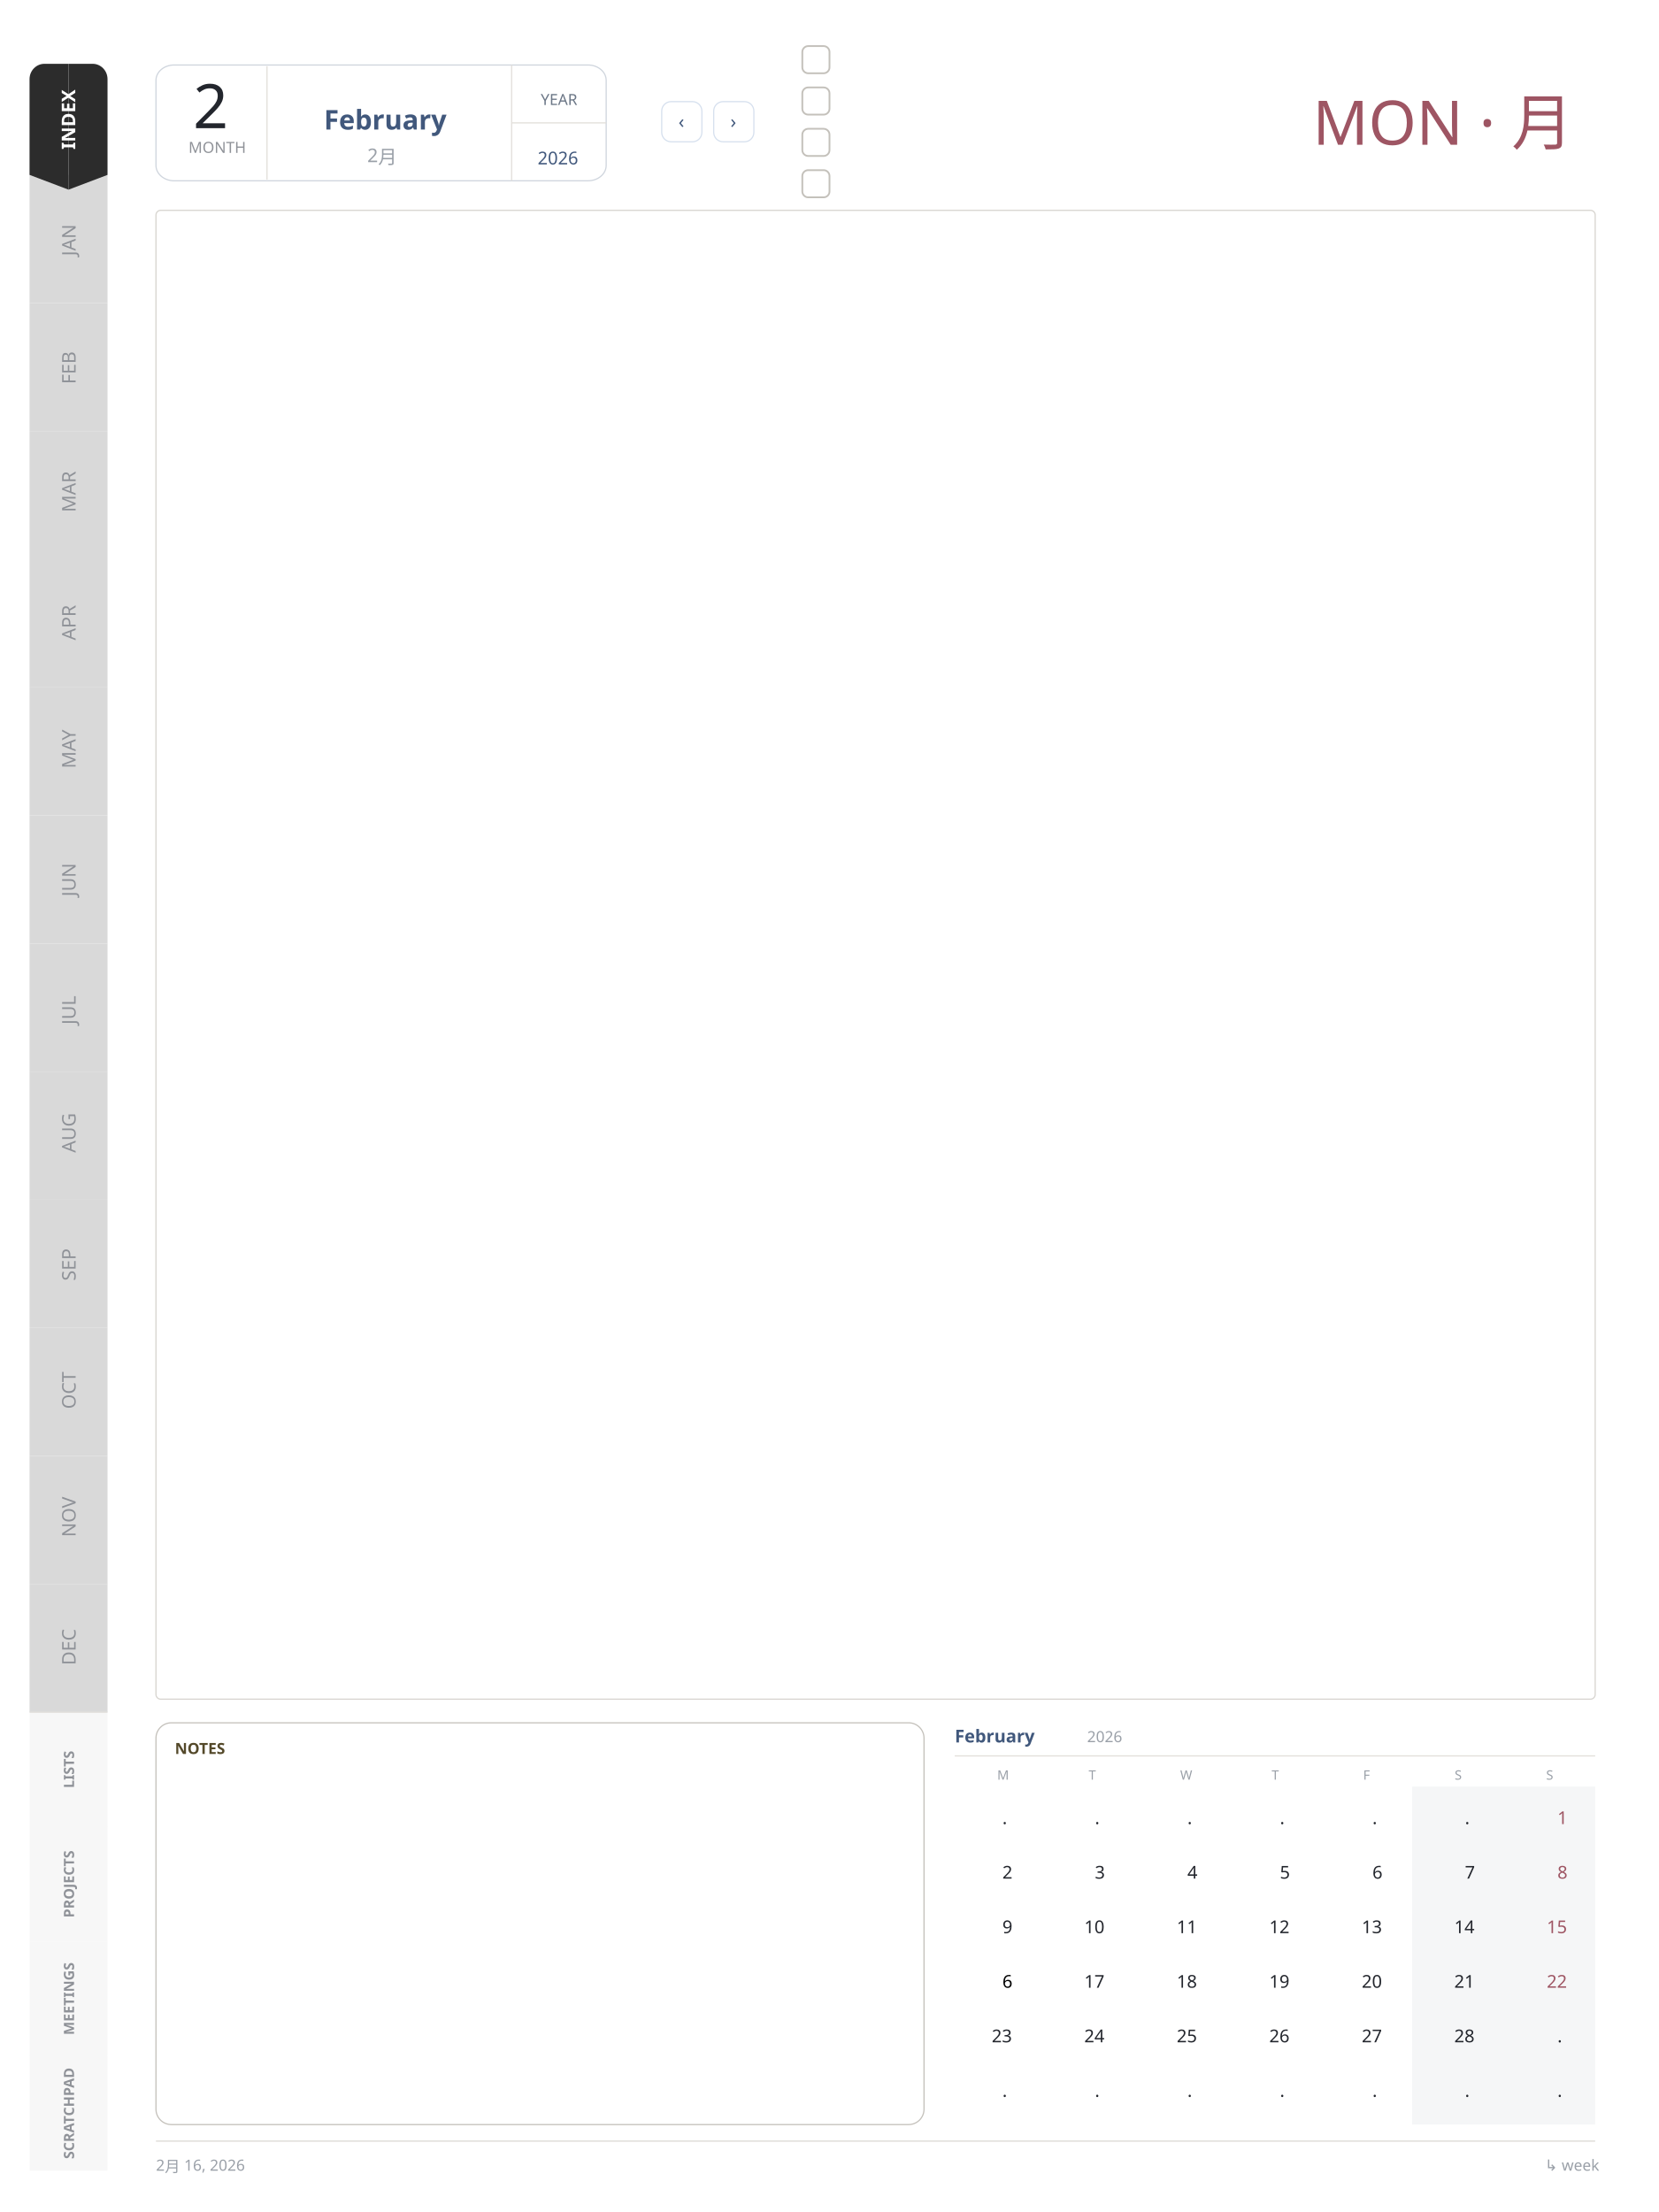
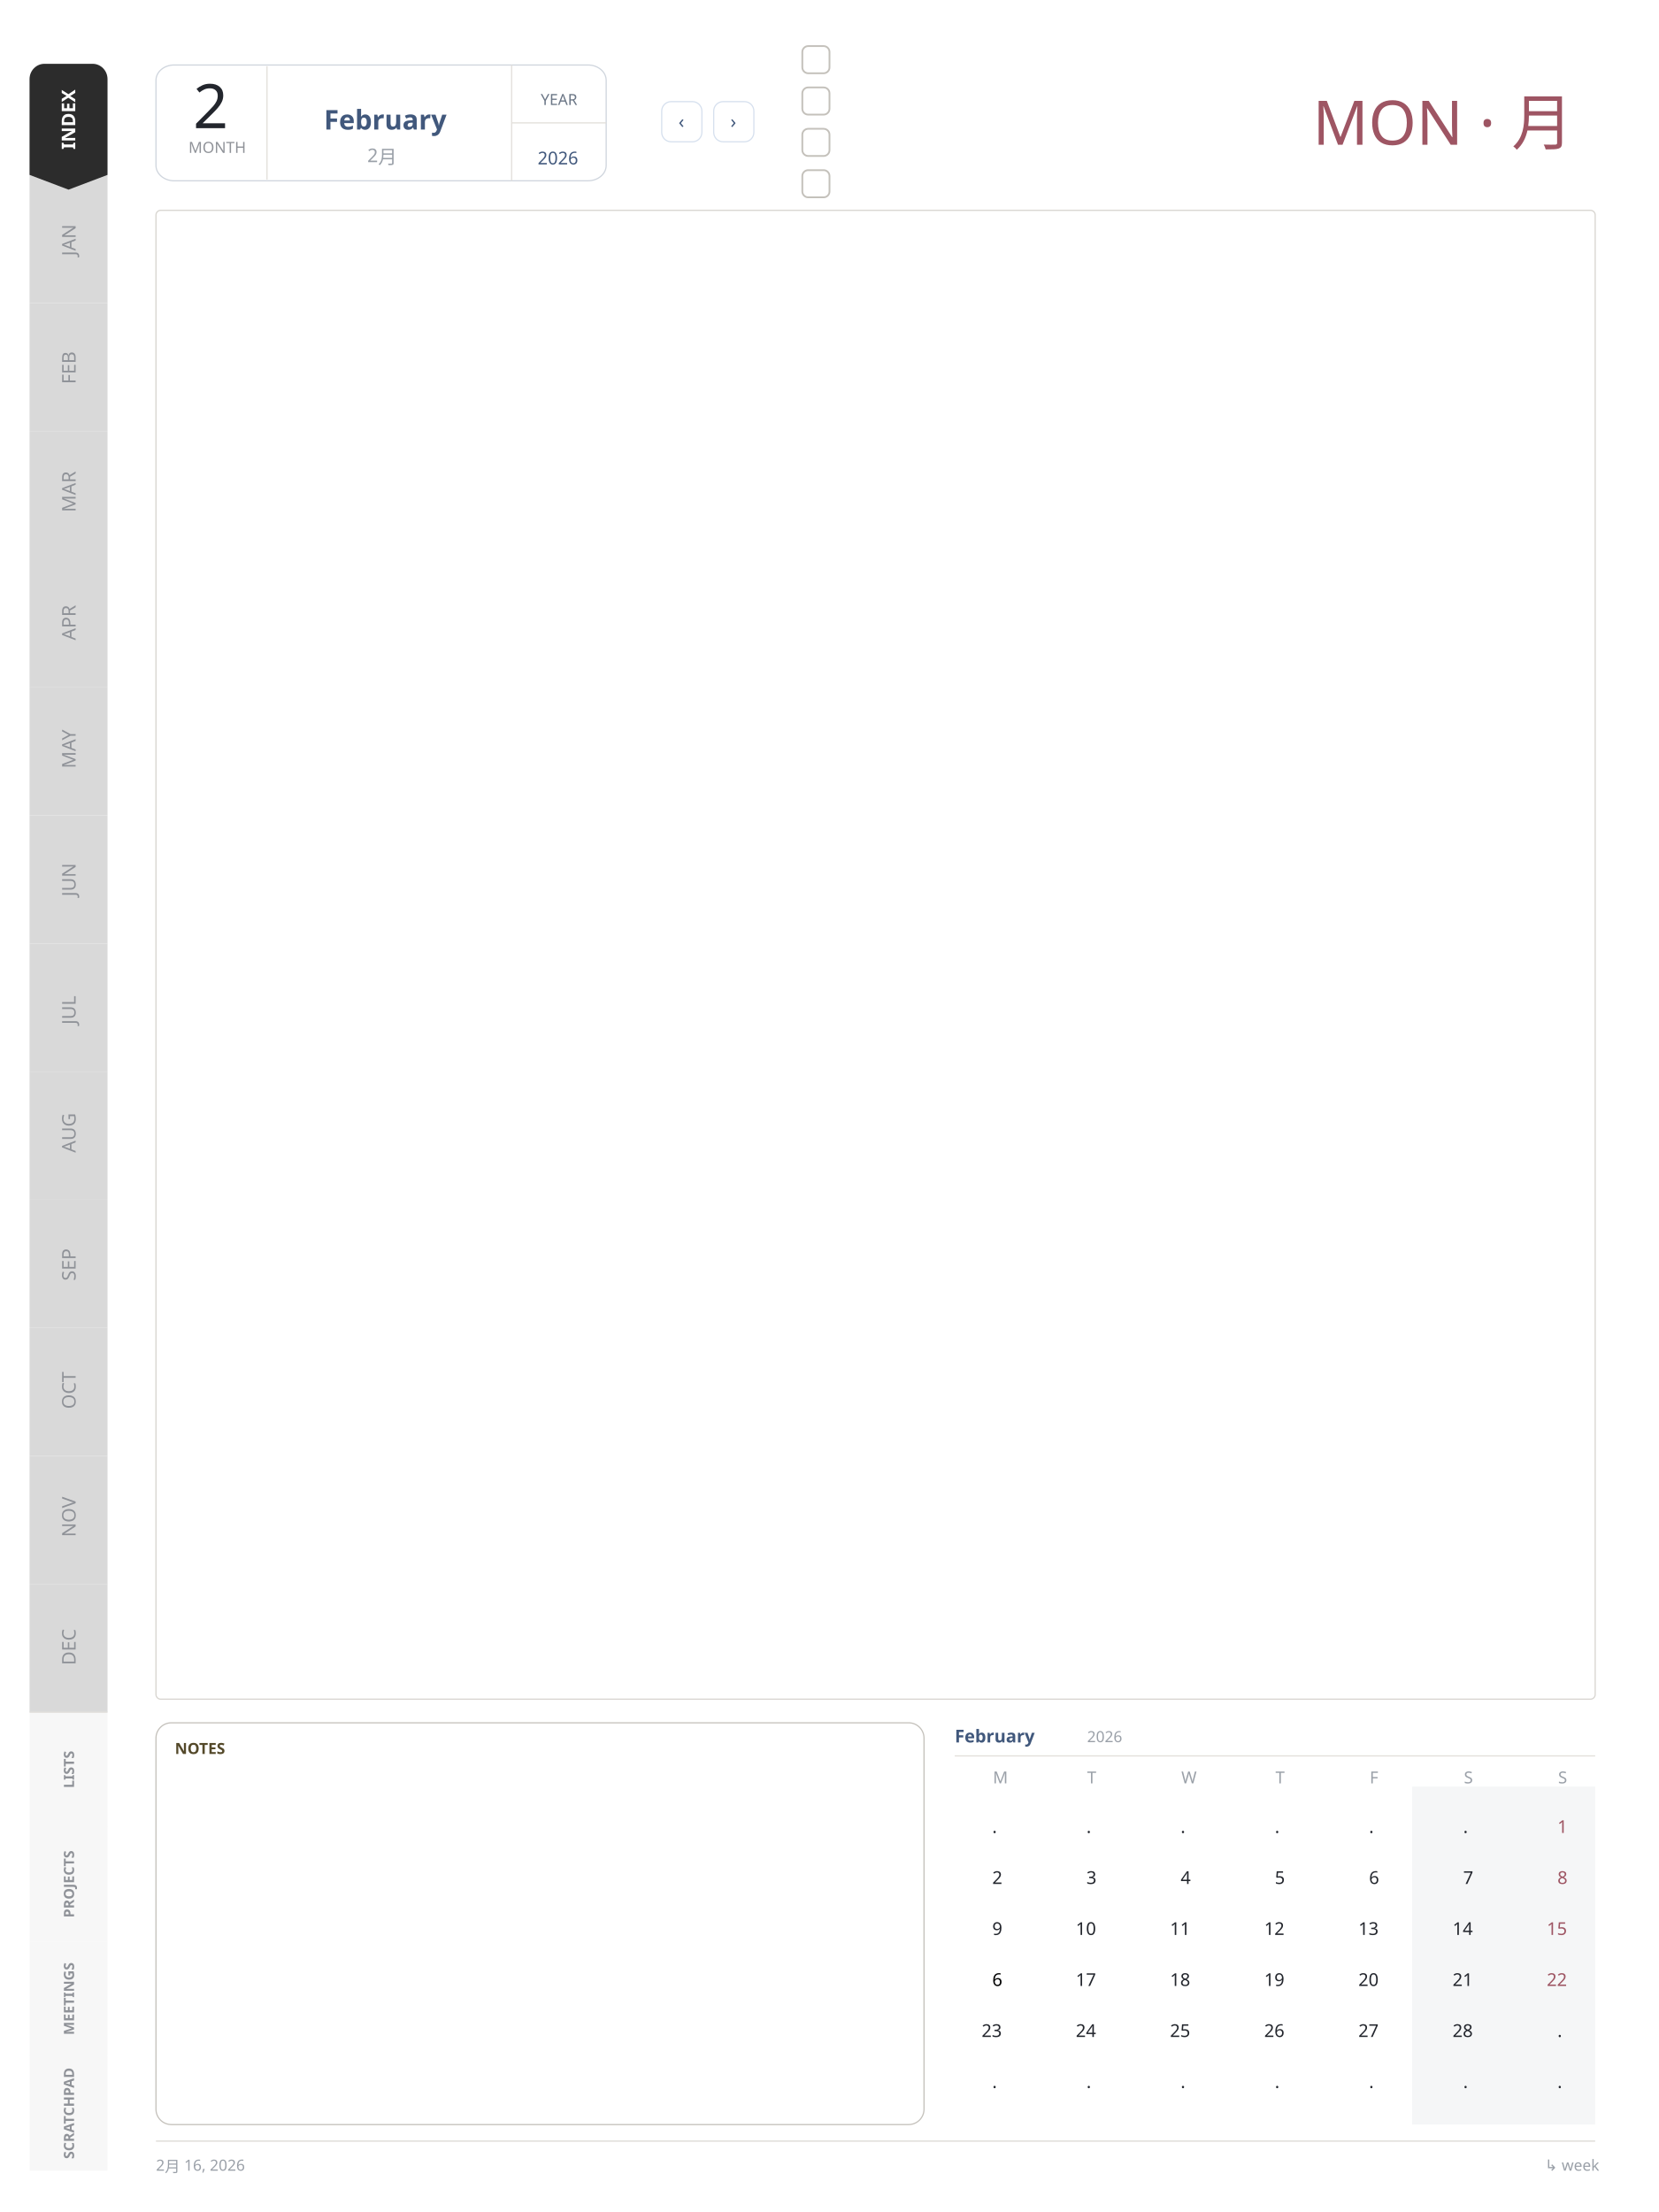
<svg xmlns="http://www.w3.org/2000/svg" width="1404" height="1872" viewBox="0 0 1404 1872" fill="none">
  <rect width="1404" height="1872" fill="#1E1E1E" />
  <g id="05-day" clip-path="url(#clip0_0_1)">
    <path id="page-bg" d="M1404 0H0V1872H1404V0Z" fill="white" />
    <g id="background">
      <g id="hdr-checks">
        <path id="hdr-check-1" d="M697 39H684C681.239 39 679 41.239 679 44V57C679 59.761 681.239 62 684 62H697C699.761 62 702 59.761 702 57V44C702 41.239 699.761 39 697 39Z" stroke="#C4C1BB" stroke-width="1.5" />
        <path id="hdr-check-2" d="M697 74H684C681.239 74 679 76.239 679 79V92C679 94.761 681.239 97 684 97H697C699.761 97 702 94.761 702 92V79C702 76.239 699.761 74 697 74Z" stroke="#C4C1BB" stroke-width="1.5" />
        <path id="hdr-check-3" d="M697 109H684C681.239 109 679 111.239 679 114V127C679 129.761 681.239 132 684 132H697C699.761 132 702 129.761 702 127V114C702 111.239 699.761 109 697 109Z" stroke="#C4C1BB" stroke-width="1.5" />
        <path id="hdr-check-4" d="M697 144H684C681.239 144 679 146.239 679 149V162C679 164.761 681.239 167 684 167H697C699.761 167 702 164.761 702 162V149C702 146.239 699.761 144 697 144Z" stroke="#C4C1BB" stroke-width="1.5" />
      </g>
      <path id="day-schedule-frame" d="M1346 178H136C133.791 178 132 179.791 132 182V1434C132 1436.21 133.791 1438 136 1438H1346C1348.21 1438 1350 1436.21 1350 1434V182C1350 179.791 1348.21 178 1346 178Z" stroke="#D7D4CF" />
      <g id="day-notes">
        <path id="day-notes-frame" d="M769 1458H145C137.82 1458 132 1463.82 132 1471V1785C132 1792.18 137.82 1798 145 1798H769C776.18 1798 782 1792.18 782 1785V1471C782 1463.82 776.18 1458 769 1458Z" stroke="#C4C1BB" />
        <text id="day-notes-title" fill="#54492A" style="white-space: pre" xml:space="preserve" font-family="IBM Plex Mono" font-size="13" font-weight="bold" letter-spacing="0em">
          <tspan x="148" y="1484.38">NOTES</tspan>
        </text>
      </g>
      <g id="day-mini-cal">
        <path id="Vector" d="M808 1486H1350" stroke="#E2DFDA" />
-         <text id="M" fill="#9AA0A8" style="white-space: pre" xml:space="preserve" font-family="IBM Plex Mono" font-size="11" letter-spacing="0em">
-           <tspan x="843.917" y="1506.12">M</tspan>
-         </text>
-         <text id="T" fill="#9AA0A8" style="white-space: pre" xml:space="preserve" font-family="IBM Plex Mono" font-size="11" letter-spacing="0em">
-           <tspan x="921.345" y="1506.12">T</tspan>
-         </text>
-         <text id="W" fill="#9AA0A8" style="white-space: pre" xml:space="preserve" font-family="IBM Plex Mono" font-size="11" letter-spacing="0em">
-           <tspan x="998.773" y="1506.12">W</tspan>
-         </text>
-         <text id="T_2" fill="#9AA0A8" style="white-space: pre" xml:space="preserve" font-family="IBM Plex Mono" font-size="11" letter-spacing="0em">
-           <tspan x="1076.2" y="1506.12">T</tspan>
-         </text>
-         <text id="F" fill="#9AA0A8" style="white-space: pre" xml:space="preserve" font-family="IBM Plex Mono" font-size="11" letter-spacing="0em">
-           <tspan x="1153.63" y="1506.12">F</tspan>
-         </text>
-         <text id="S" fill="#9AA0A8" style="white-space: pre" xml:space="preserve" font-family="IBM Plex Mono" font-size="11" letter-spacing="0em">
-           <tspan x="1231.06" y="1506.12">S</tspan>
-         </text>
-         <text id="S_2" fill="#9AA0A8" style="white-space: pre" xml:space="preserve" font-family="IBM Plex Mono" font-size="11" letter-spacing="0em">
-           <tspan x="1308.49" y="1506.12">S</tspan>
-         </text>
+         <g id="day-mini-cal-D">
+           <text id="M" fill="#9AA0A8" style="white-space: pre" xml:space="preserve" font-family="IBM Plex Mono" font-size="14" letter-spacing="0em">
+             <tspan x="840.303" y="1509.25">M</tspan>
+           </text>
+           <text id="T" fill="#9AA0A8" style="white-space: pre" xml:space="preserve" font-family="IBM Plex Mono" font-size="14" letter-spacing="0em">
+             <tspan x="920.017" y="1509.25">T</tspan>
+           </text>
+           <text id="W" fill="#9AA0A8" style="white-space: pre" xml:space="preserve" font-family="IBM Plex Mono" font-size="14" letter-spacing="0em">
+             <tspan x="999.731" y="1509.25">W</tspan>
+           </text>
+           <text id="T_2" fill="#9AA0A8" style="white-space: pre" xml:space="preserve" font-family="IBM Plex Mono" font-size="14" letter-spacing="0em">
+             <tspan x="1079.45" y="1509.25">T</tspan>
+           </text>
+           <text id="F" fill="#9AA0A8" style="white-space: pre" xml:space="preserve" font-family="IBM Plex Mono" font-size="14" letter-spacing="0em">
+             <tspan x="1159.16" y="1509.25">F</tspan>
+           </text>
+           <text id="S" fill="#9AA0A8" style="white-space: pre" xml:space="preserve" font-family="IBM Plex Mono" font-size="14" letter-spacing="0em">
+             <tspan x="1238.87" y="1509.25">S</tspan>
+           </text>
+           <text id="S_2" fill="#9AA0A8" style="white-space: pre" xml:space="preserve" font-family="IBM Plex Mono" font-size="14" letter-spacing="0em">
+             <tspan x="1318.59" y="1509.25">S</tspan>
+           </text>
+         </g>
        <path id="day-mini-weekend-cols" d="M1350 1512H1195.14V1798H1350V1512Z" fill="#DDE0E5" fill-opacity="0.3" />
      </g>
      <g id="footer-rule">
        <path id="Vector_2" d="M132 1812H1350" stroke="#DCD9D4" />
      </g>
      <g id="hdr-layout">
        <path id="hdr-datebox-frame" d="M497.618 55H147.382C138.887 55 132 60.82 132 68V140C132 147.18 138.887 153 147.382 153H497.618C506.113 153 513 147.18 513 140V68C513 60.82 506.113 55 497.618 55Z" stroke="#CFD5DD" />
        <path id="Vector_3" d="M225.957 56V152" stroke="#E2DFDA" />
        <path id="Vector_4" d="M433 55V153" stroke="#E2DFDA" />
        <path id="Vector_5" d="M433 104H513" stroke="#E2DFDA" />
      </g>
      <g id="rail">
        <g id="rail-months-bg">
          <rect id="rail-month-01-bg" x="25" y="148" width="66" height="108.417" fill="#D9D9D9" />
          <rect id="rail-month-02-bg" x="25" y="256.417" width="66" height="108.417" fill="#D9D9D9" />
          <rect id="rail-month-03-bg" x="25" y="364.833" width="66" height="108.417" fill="#D9D9D9" />
          <rect id="rail-month-04-bg" x="25" y="473.25" width="66" height="108.417" fill="#D9D9D9" />
          <rect id="rail-month-05-bg" x="25" y="581.667" width="66" height="108.417" fill="#D9D9D9" />
          <rect id="rail-month-06-bg" x="25" y="690.083" width="66" height="108.417" fill="#D9D9D9" />
          <rect id="rail-month-07-bg" x="25" y="798.5" width="66" height="108.417" fill="#D9D9D9" />
          <rect id="rail-month-08-bg" x="25" y="906.917" width="66" height="108.417" fill="#D9D9D9" />
          <rect id="rail-month-09-bg" x="25" y="1015.33" width="66" height="108.417" fill="#D9D9D9" />
          <rect id="rail-month-10-bg" x="25" y="1123.75" width="66" height="108.417" fill="#D9D9D9" />
          <rect id="rail-month-11-bg" x="25" y="1232.17" width="66" height="108.417" fill="#D9D9D9" />
          <rect id="rail-month-12-bg" x="25" y="1340.58" width="66" height="108.417" fill="#D9D9D9" />
        </g>
        <g id="rail-months">
          <text id="rail-month-01" transform="matrix(0 -1 1 0 25 256.417)" fill="#8F9298" style="white-space: pre" xml:space="preserve" font-family="IBM Plex Mono" font-size="16" letter-spacing="0em">
            <tspan x="39.818" y="39">JAN</tspan>
          </text>
          <text id="rail-month-02" transform="matrix(0 -1 1 0 25 364.833)" fill="#8F9298" style="white-space: pre" xml:space="preserve" font-family="IBM Plex Mono" font-size="16" letter-spacing="0em">
            <tspan x="39.818" y="39">FEB</tspan>
          </text>
          <text id="rail-month-03" transform="matrix(0 -1 1 0 25 473.25)" fill="#8F9298" style="white-space: pre" xml:space="preserve" font-family="IBM Plex Mono" font-size="16" letter-spacing="0em">
            <tspan x="39.818" y="39">MAR</tspan>
          </text>
          <text id="rail-month-04" transform="matrix(0 -1 1 0 25 581.667)" fill="#8F9298" style="white-space: pre" xml:space="preserve" font-family="IBM Plex Mono" font-size="16" letter-spacing="0em">
            <tspan x="39.818" y="39">APR</tspan>
          </text>
          <text id="rail-month-05" transform="matrix(0 -1 1 0 25 690.083)" fill="#8F9298" style="white-space: pre" xml:space="preserve" font-family="IBM Plex Mono" font-size="16" letter-spacing="0em">
            <tspan x="39.818" y="39">MAY</tspan>
          </text>
          <text id="rail-month-06" transform="matrix(0 -1 1 0 25 798.5)" fill="#8F9298" style="white-space: pre" xml:space="preserve" font-family="IBM Plex Mono" font-size="16" letter-spacing="0em">
            <tspan x="39.818" y="39">JUN</tspan>
          </text>
          <text id="rail-month-07" transform="matrix(0 -1 1 0 25 906.917)" fill="#8F9298" style="white-space: pre" xml:space="preserve" font-family="IBM Plex Mono" font-size="16" letter-spacing="0em">
            <tspan x="39.818" y="39">JUL</tspan>
          </text>
          <text id="rail-month-08" transform="matrix(0 -1 1 0 25 1015.33)" fill="#8F9298" style="white-space: pre" xml:space="preserve" font-family="IBM Plex Mono" font-size="16" letter-spacing="0em">
            <tspan x="39.818" y="39">AUG</tspan>
          </text>
          <text id="rail-month-09" transform="matrix(0 -1 1 0 25 1123.75)" fill="#8F9298" style="white-space: pre" xml:space="preserve" font-family="IBM Plex Mono" font-size="16" letter-spacing="0em">
            <tspan x="39.818" y="39">SEP</tspan>
          </text>
          <text id="rail-month-10" transform="matrix(0 -1 1 0 25 1232.17)" fill="#8F9298" style="white-space: pre" xml:space="preserve" font-family="IBM Plex Mono" font-size="16" letter-spacing="0em">
            <tspan x="39.818" y="39">OCT</tspan>
          </text>
          <text id="rail-month-11" transform="matrix(0 -1 1 0 25 1340.58)" fill="#8F9298" style="white-space: pre" xml:space="preserve" font-family="IBM Plex Mono" font-size="16" letter-spacing="0em">
            <tspan x="39.818" y="39">NOV</tspan>
          </text>
          <text id="rail-month-12" transform="matrix(0 -1 1 0 25 1449)" fill="#8F9298" style="white-space: pre" xml:space="preserve" font-family="IBM Plex Mono" font-size="16" letter-spacing="0em">
            <tspan x="39.818" y="39">DEC</tspan>
          </text>
        </g>
-         <g id="rail-index-chip">
-           <g id="Vector_6">
-             <path d="M25 148L58 160.5V54H37.5C31 54 25 59.5 25 67V148Z" fill="#2C2C2C" />
-             <path d="M91 148L58 160.5V54H78.5C85 54 91 59.5 91 67V148Z" fill="#2C2C2C" />
-           </g>
-           <text id="rail-index-label" transform="matrix(0 -1 1 0 44.9048 127.388)" fill="white" style="white-space: pre" xml:space="preserve" font-family="Noto Sans" font-size="16" font-weight="bold" letter-spacing="0em">
-             <tspan x="0.842" y="18.779">INDEX</tspan>
-           </text>
-         </g>
-         <path id="Vector_7" d="M25 1449H91" stroke="#E2DFDA" />
+         <path id="Vector_6" d="M25 1449H91" stroke="#E2DFDA" />
        <g id="rail-sections-bg">
          <rect id="rail-section-4-bg" opacity="0.2" x="25" y="1740" width="66" height="97" fill="#D9D9D9" />
          <rect id="rail-section-3-bg" opacity="0.2" x="25" y="1643" width="66" height="97" fill="#D9D9D9" />
          <rect id="rail-section-2-bg" opacity="0.2" x="25" y="1546" width="66" height="97" fill="#D9D9D9" />
          <rect id="rail-section-1-bg" opacity="0.2" x="25" y="1449" width="66" height="97" fill="#D9D9D9" />
        </g>
        <g id="rail-sections">
          <text id="rail-section-1" transform="matrix(0 -1 1 0 25 1546)" fill="#8F9298" style="white-space: pre" xml:space="preserve" font-family="Noto Sans" font-size="12" font-weight="bold" letter-spacing="0em">
            <tspan x="32.691" y="37.656">LISTS</tspan>
          </text>
          <text id="rail-section-2" transform="matrix(0 -1 1 0 25 1643)" fill="#8F9298" style="white-space: pre" xml:space="preserve" font-family="Noto Sans" font-size="12" font-weight="bold" letter-spacing="0em">
            <tspan x="20.053" y="37.656">PROJECTS</tspan>
          </text>
          <text id="rail-section-3" transform="matrix(0 -1 1 0 25 1740)" fill="#8F9298" style="white-space: pre" xml:space="preserve" font-family="Noto Sans" font-size="12" font-weight="bold" letter-spacing="0em">
            <tspan x="17.791" y="37.656">MEETINGS</tspan>
          </text>
          <text id="rail-section-4" transform="matrix(0 -1 1 0 25 1837)" fill="#8F9298" style="white-space: pre" xml:space="preserve" font-family="Noto Sans" font-size="12" font-weight="bold" letter-spacing="0em">
            <tspan x="9.875" y="37.656">SCRATCHPAD</tspan>
+           </text>
+         </g>
+         <g id="rail-index-chip">
+           <path id="Vector_7" d="M58 160.5L25 148V67C25 59.5 31 54 37.5 54H58H78.5C85 54 91 59.5 91 67V148L58 160.5Z" fill="#2C2C2C" />
+           <text id="rail-index-label" transform="matrix(0 -1 1 0 44.9048 127.388)" fill="white" style="white-space: pre" xml:space="preserve" font-family="Noto Sans" font-size="16" font-weight="bold" letter-spacing="0em">
+             <tspan x="0.842" y="18.779">INDEX</tspan>
          </text>
        </g>
      </g>
    </g>
    <g id="var-ink">
      <g id="hdr-nav">
        <path id="hdr-nav-prev-bg" d="M586 86H568C563.582 86 560 89.582 560 94V112C560 116.418 563.582 120 568 120H586C590.418 120 594 116.418 594 112V94C594 89.582 590.418 86 586 86Z" stroke="#D6E0EE" />
        <text id="â¹" fill="#41587C" style="white-space: pre" xml:space="preserve" font-family="Noto Sans" font-size="16" letter-spacing="0em">
          <tspan x="574.133" y="108.424">‹</tspan>
        </text>
        <path id="hdr-nav-next-bg" d="M630 86H612C607.582 86 604 89.582 604 94V112C604 116.418 607.582 120 612 120H630C634.418 120 638 116.418 638 112V94C638 89.582 634.418 86 630 86Z" stroke="#D6E0EE" />
        <text id="âº" fill="#41587C" style="white-space: pre" xml:space="preserve" font-family="Noto Sans" font-size="16" letter-spacing="0em">
          <tspan x="618.133" y="108.424">›</tspan>
        </text>
      </g>
      <text id="hdr-right-weekday" fill="#9E5563" style="white-space: pre" xml:space="preserve" font-family="IBM Plex Mono" font-size="52" letter-spacing="0em">
        <tspan x="1110.92" y="122.5">MON · 月</tspan>
      </text>
      <g id="day-mini-var">
        <text id="day-mini-month" fill="#41587C" style="white-space: pre" xml:space="preserve" font-family="IBM Plex Mono" font-size="15" font-weight="bold" letter-spacing="0em">
          <tspan x="808" y="1474.62">February</tspan>
        </text>
        <text id="day-mini-year" fill="#9AA0A8" style="white-space: pre" xml:space="preserve" font-family="IBM Plex Mono" font-size="13" letter-spacing="0em">
          <tspan x="920" y="1474.38">2026</tspan>
        </text>
        <g id="day-mini-days">
          <text id="day-mini-r1c1" fill="#23262D" style="white-space: pre" xml:space="preserve" font-family="IBM Plex Mono" font-size="15" letter-spacing="0em">
-             <tspan x="848.292" y="1543.71">.</tspan>
+             <tspan x="839.72" y="1551.21">.</tspan>
          </text>
          <text id="day-mini-r1c2" fill="#23262D" style="white-space: pre" xml:space="preserve" font-family="IBM Plex Mono" font-size="15" letter-spacing="0em">
-             <tspan x="926.577" y="1543.71">.</tspan>
+             <tspan x="919.435" y="1551.21">.</tspan>
          </text>
          <text id="day-mini-r1c3" fill="#23262D" style="white-space: pre" xml:space="preserve" font-family="IBM Plex Mono" font-size="15" letter-spacing="0em">
-             <tspan x="1004.86" y="1543.71">.</tspan>
+             <tspan x="999.149" y="1551.21">.</tspan>
          </text>
          <text id="day-mini-r1c4" fill="#23262D" style="white-space: pre" xml:space="preserve" font-family="IBM Plex Mono" font-size="15" letter-spacing="0em">
-             <tspan x="1083.15" y="1543.71">.</tspan>
+             <tspan x="1078.86" y="1551.21">.</tspan>
          </text>
          <text id="day-mini-r1c5" fill="#23262D" style="white-space: pre" xml:space="preserve" font-family="IBM Plex Mono" font-size="15" letter-spacing="0em">
-             <tspan x="1161.43" y="1543.71">.</tspan>
+             <tspan x="1158.58" y="1551.21">.</tspan>
          </text>
          <text id="day-mini-r1c6" fill="#23262D" style="white-space: pre" xml:space="preserve" font-family="IBM Plex Mono" font-size="15" letter-spacing="0em">
-             <tspan x="1239.72" y="1543.71">.</tspan>
+             <tspan x="1238.29" y="1551.21">.</tspan>
          </text>
          <text id="day-mini-r1c7" fill="#9E5563" style="white-space: pre" xml:space="preserve" font-family="IBM Plex Mono" font-size="15" letter-spacing="0em">
-             <tspan x="1318.01" y="1543.71">1</tspan>
+             <tspan x="1318.01" y="1551.21">1</tspan>
          </text>
          <text id="day-mini-r2c1" fill="#23262D" style="white-space: pre" xml:space="preserve" font-family="IBM Plex Mono" font-size="15" letter-spacing="0em">
-             <tspan x="848.292" y="1589.87">2</tspan>
+             <tspan x="839.72" y="1594.37">2</tspan>
          </text>
          <text id="day-mini-r2c2" fill="#23262D" style="white-space: pre" xml:space="preserve" font-family="IBM Plex Mono" font-size="15" letter-spacing="0em">
-             <tspan x="926.577" y="1589.87">3</tspan>
+             <tspan x="919.435" y="1594.37">3</tspan>
          </text>
          <text id="day-mini-r2c3" fill="#23262D" style="white-space: pre" xml:space="preserve" font-family="IBM Plex Mono" font-size="15" letter-spacing="0em">
-             <tspan x="1004.86" y="1589.87">4</tspan>
+             <tspan x="999.149" y="1594.37">4</tspan>
          </text>
          <text id="day-mini-r2c4" fill="#23262D" style="white-space: pre" xml:space="preserve" font-family="IBM Plex Mono" font-size="15" letter-spacing="0em">
-             <tspan x="1083.15" y="1589.87">5</tspan>
+             <tspan x="1078.86" y="1594.37">5</tspan>
          </text>
          <text id="day-mini-r2c5" fill="#23262D" style="white-space: pre" xml:space="preserve" font-family="IBM Plex Mono" font-size="15" letter-spacing="0em">
-             <tspan x="1161.43" y="1589.87">6</tspan>
+             <tspan x="1158.58" y="1594.37">6</tspan>
          </text>
          <text id="day-mini-r2c6" fill="#23262D" style="white-space: pre" xml:space="preserve" font-family="IBM Plex Mono" font-size="15" letter-spacing="0em">
-             <tspan x="1239.72" y="1589.87">7</tspan>
+             <tspan x="1238.29" y="1594.37">7</tspan>
          </text>
          <text id="day-mini-r2c7" fill="#9E5563" style="white-space: pre" xml:space="preserve" font-family="IBM Plex Mono" font-size="15" letter-spacing="0em">
-             <tspan x="1318.01" y="1589.87">8</tspan>
+             <tspan x="1318.01" y="1594.37">8</tspan>
          </text>
          <text id="day-mini-r3c1" fill="#23262D" style="white-space: pre" xml:space="preserve" font-family="IBM Plex Mono" font-size="15" letter-spacing="0em">
-             <tspan x="848.292" y="1636.04">9</tspan>
+             <tspan x="839.72" y="1637.54">9</tspan>
          </text>
          <text id="day-mini-r3c2" fill="#23262D" style="white-space: pre" xml:space="preserve" font-family="IBM Plex Mono" font-size="15" letter-spacing="0em">
-             <tspan x="917.583" y="1636.04">10</tspan>
+             <tspan x="910.44" y="1637.54">10</tspan>
          </text>
          <text id="day-mini-r3c3" fill="#23262D" style="white-space: pre" xml:space="preserve" font-family="IBM Plex Mono" font-size="15" letter-spacing="0em">
-             <tspan x="995.869" y="1636.04">11</tspan>
+             <tspan x="990.155" y="1637.54">11</tspan>
          </text>
          <text id="day-mini-r3c4" fill="#23262D" style="white-space: pre" xml:space="preserve" font-family="IBM Plex Mono" font-size="15" letter-spacing="0em">
-             <tspan x="1074.15" y="1636.04">12</tspan>
+             <tspan x="1069.87" y="1637.54">12</tspan>
          </text>
          <text id="day-mini-r3c5" fill="#23262D" style="white-space: pre" xml:space="preserve" font-family="IBM Plex Mono" font-size="15" letter-spacing="0em">
-             <tspan x="1152.44" y="1636.04">13</tspan>
+             <tspan x="1149.58" y="1637.54">13</tspan>
          </text>
          <text id="day-mini-r3c6" fill="#23262D" style="white-space: pre" xml:space="preserve" font-family="IBM Plex Mono" font-size="15" letter-spacing="0em">
-             <tspan x="1230.73" y="1636.04">14</tspan>
+             <tspan x="1229.3" y="1637.54">14</tspan>
          </text>
          <text id="day-mini-r3c7" fill="#9E5563" style="white-space: pre" xml:space="preserve" font-family="IBM Plex Mono" font-size="15" letter-spacing="0em">
-             <tspan x="1309.01" y="1636.04">15</tspan>
+             <tspan x="1309.01" y="1637.54">15</tspan>
          </text>
          <text id="day-mini-r4c1" fill="black" style="white-space: pre" xml:space="preserve" font-family="IBM Plex Mono" font-size="15" letter-spacing="0em">
-             <tspan x="848.292" y="1682.21">6</tspan>
+             <tspan x="839.72" y="1680.71">6</tspan>
          </text>
          <text id="day-mini-r4c2" fill="#23262D" style="white-space: pre" xml:space="preserve" font-family="IBM Plex Mono" font-size="15" letter-spacing="0em">
-             <tspan x="917.583" y="1682.21">17</tspan>
+             <tspan x="910.44" y="1680.71">17</tspan>
          </text>
          <text id="day-mini-r4c3" fill="#23262D" style="white-space: pre" xml:space="preserve" font-family="IBM Plex Mono" font-size="15" letter-spacing="0em">
-             <tspan x="995.869" y="1682.21">18</tspan>
+             <tspan x="990.155" y="1680.71">18</tspan>
          </text>
          <text id="day-mini-r4c4" fill="#23262D" style="white-space: pre" xml:space="preserve" font-family="IBM Plex Mono" font-size="15" letter-spacing="0em">
-             <tspan x="1074.15" y="1682.21">19</tspan>
+             <tspan x="1069.87" y="1680.71">19</tspan>
          </text>
          <text id="day-mini-r4c5" fill="#23262D" style="white-space: pre" xml:space="preserve" font-family="IBM Plex Mono" font-size="15" letter-spacing="0em">
-             <tspan x="1152.44" y="1682.21">20</tspan>
+             <tspan x="1149.58" y="1680.71">20</tspan>
          </text>
          <text id="day-mini-r4c6" fill="#23262D" style="white-space: pre" xml:space="preserve" font-family="IBM Plex Mono" font-size="15" letter-spacing="0em">
-             <tspan x="1230.73" y="1682.21">21</tspan>
+             <tspan x="1229.3" y="1680.71">21</tspan>
          </text>
          <text id="day-mini-r4c7" fill="#9E5563" style="white-space: pre" xml:space="preserve" font-family="IBM Plex Mono" font-size="15" letter-spacing="0em">
-             <tspan x="1309.01" y="1682.21">22</tspan>
+             <tspan x="1309.01" y="1680.71">22</tspan>
          </text>
          <text id="day-mini-r5c1" fill="#23262D" style="white-space: pre" xml:space="preserve" font-family="IBM Plex Mono" font-size="15" letter-spacing="0em">
-             <tspan x="839.297" y="1728.38">23</tspan>
+             <tspan x="830.726" y="1723.88">23</tspan>
          </text>
          <text id="day-mini-r5c2" fill="#23262D" style="white-space: pre" xml:space="preserve" font-family="IBM Plex Mono" font-size="15" letter-spacing="0em">
-             <tspan x="917.583" y="1728.38">24</tspan>
+             <tspan x="910.44" y="1723.88">24</tspan>
          </text>
          <text id="day-mini-r5c3" fill="#23262D" style="white-space: pre" xml:space="preserve" font-family="IBM Plex Mono" font-size="15" letter-spacing="0em">
-             <tspan x="995.869" y="1728.38">25</tspan>
+             <tspan x="990.155" y="1723.88">25</tspan>
          </text>
          <text id="day-mini-r5c4" fill="#23262D" style="white-space: pre" xml:space="preserve" font-family="IBM Plex Mono" font-size="15" letter-spacing="0em">
-             <tspan x="1074.15" y="1728.38">26</tspan>
+             <tspan x="1069.87" y="1723.88">26</tspan>
          </text>
          <text id="day-mini-r5c5" fill="#23262D" style="white-space: pre" xml:space="preserve" font-family="IBM Plex Mono" font-size="15" letter-spacing="0em">
-             <tspan x="1152.44" y="1728.38">27</tspan>
+             <tspan x="1149.58" y="1723.88">27</tspan>
          </text>
          <text id="day-mini-r5c6" fill="#23262D" style="white-space: pre" xml:space="preserve" font-family="IBM Plex Mono" font-size="15" letter-spacing="0em">
-             <tspan x="1230.73" y="1728.38">28</tspan>
+             <tspan x="1229.3" y="1723.88">28</tspan>
          </text>
          <text id="day-mini-r5c7" fill="#23262D" style="white-space: pre" xml:space="preserve" font-family="IBM Plex Mono" font-size="15" letter-spacing="0em">
-             <tspan x="1318.01" y="1728.38">.</tspan>
+             <tspan x="1318.01" y="1723.88">.</tspan>
          </text>
          <text id="day-mini-r6c1" fill="#23262D" style="white-space: pre" xml:space="preserve" font-family="IBM Plex Mono" font-size="15" letter-spacing="0em">
-             <tspan x="848.292" y="1774.54">.</tspan>
+             <tspan x="839.72" y="1767.04">.</tspan>
          </text>
          <text id="day-mini-r6c2" fill="#23262D" style="white-space: pre" xml:space="preserve" font-family="IBM Plex Mono" font-size="15" letter-spacing="0em">
-             <tspan x="926.577" y="1774.54">.</tspan>
+             <tspan x="919.435" y="1767.04">.</tspan>
          </text>
          <text id="day-mini-r6c3" fill="#23262D" style="white-space: pre" xml:space="preserve" font-family="IBM Plex Mono" font-size="15" letter-spacing="0em">
-             <tspan x="1004.86" y="1774.54">.</tspan>
+             <tspan x="999.149" y="1767.04">.</tspan>
          </text>
          <text id="day-mini-r6c4" fill="#23262D" style="white-space: pre" xml:space="preserve" font-family="IBM Plex Mono" font-size="15" letter-spacing="0em">
-             <tspan x="1083.15" y="1774.54">.</tspan>
+             <tspan x="1078.86" y="1767.04">.</tspan>
          </text>
          <text id="day-mini-r6c5" fill="#23262D" style="white-space: pre" xml:space="preserve" font-family="IBM Plex Mono" font-size="15" letter-spacing="0em">
-             <tspan x="1161.43" y="1774.54">.</tspan>
+             <tspan x="1158.58" y="1767.04">.</tspan>
          </text>
          <text id="day-mini-r6c6" fill="#23262D" style="white-space: pre" xml:space="preserve" font-family="IBM Plex Mono" font-size="15" letter-spacing="0em">
-             <tspan x="1239.72" y="1774.54">.</tspan>
+             <tspan x="1238.29" y="1767.04">.</tspan>
          </text>
          <text id="day-mini-r6c7" fill="#23262D" style="white-space: pre" xml:space="preserve" font-family="IBM Plex Mono" font-size="15" letter-spacing="0em">
-             <tspan x="1318.01" y="1774.54">.</tspan>
+             <tspan x="1318.01" y="1767.04">.</tspan>
          </text>
        </g>
      </g>
      <text id="footer-left" fill="#9AA0A8" style="white-space: pre" xml:space="preserve" font-family="Noto Sans" font-size="13" letter-spacing="0em">
        <tspan x="132" y="1837.04">2月 16, 2026</tspan>
      </text>
      <text id="footer-right" fill="#9AA0A8" style="white-space: pre" xml:space="preserve" font-family="Noto Sans" font-size="13" letter-spacing="0em">
        <tspan x="1307.34" y="1837.04">↳ week</tspan>
      </text>
      <g id="hdr-meta">
        <text id="hdr-big-label" fill="#8F9298" style="white-space: pre" xml:space="preserve" font-family="IBM Plex Mono" font-size="13" letter-spacing="0em">
          <tspan x="159.513" y="129.375">MONTH</tspan>
        </text>
        <text id="hdr-meta-top" fill="#6B7686" style="white-space: pre" xml:space="preserve" font-family="IBM Plex Mono" font-size="13" letter-spacing="0em">
          <tspan x="457.638" y="88.875">YEAR</tspan>
        </text>
        <text id="hdr-month-name" fill="#41587C" style="white-space: pre" xml:space="preserve" font-family="IBM Plex Mono" font-size="23" font-weight="bold" letter-spacing="0em">
          <tspan x="274.16" y="109.625">February</tspan>
        </text>
        <text id="hdr-month-jp" fill="#9AA0A8" style="white-space: pre" xml:space="preserve" font-family="Noto Sans" font-size="16" letter-spacing="0em">
          <tspan x="310.822" y="137.208">2月</tspan>
        </text>
        <text id="hdr-meta-bottom" fill="#41587C" style="white-space: pre" xml:space="preserve" font-family="IBM Plex Mono" font-size="15" letter-spacing="0em">
          <tspan x="455.012" y="139.125">2026</tspan>
        </text>
        <text id="hdr-big" fill="#23262D" style="white-space: pre" xml:space="preserve" font-family="IBM Plex Mono" font-size="52" letter-spacing="0em">
          <tspan x="163.41" y="108.5">2</tspan>
        </text>
      </g>
    </g>
  </g>
  <defs>
    <clipPath id="clip0_0_1">
      <rect width="1404" height="1872" fill="white" />
    </clipPath>
  </defs>
</svg>
